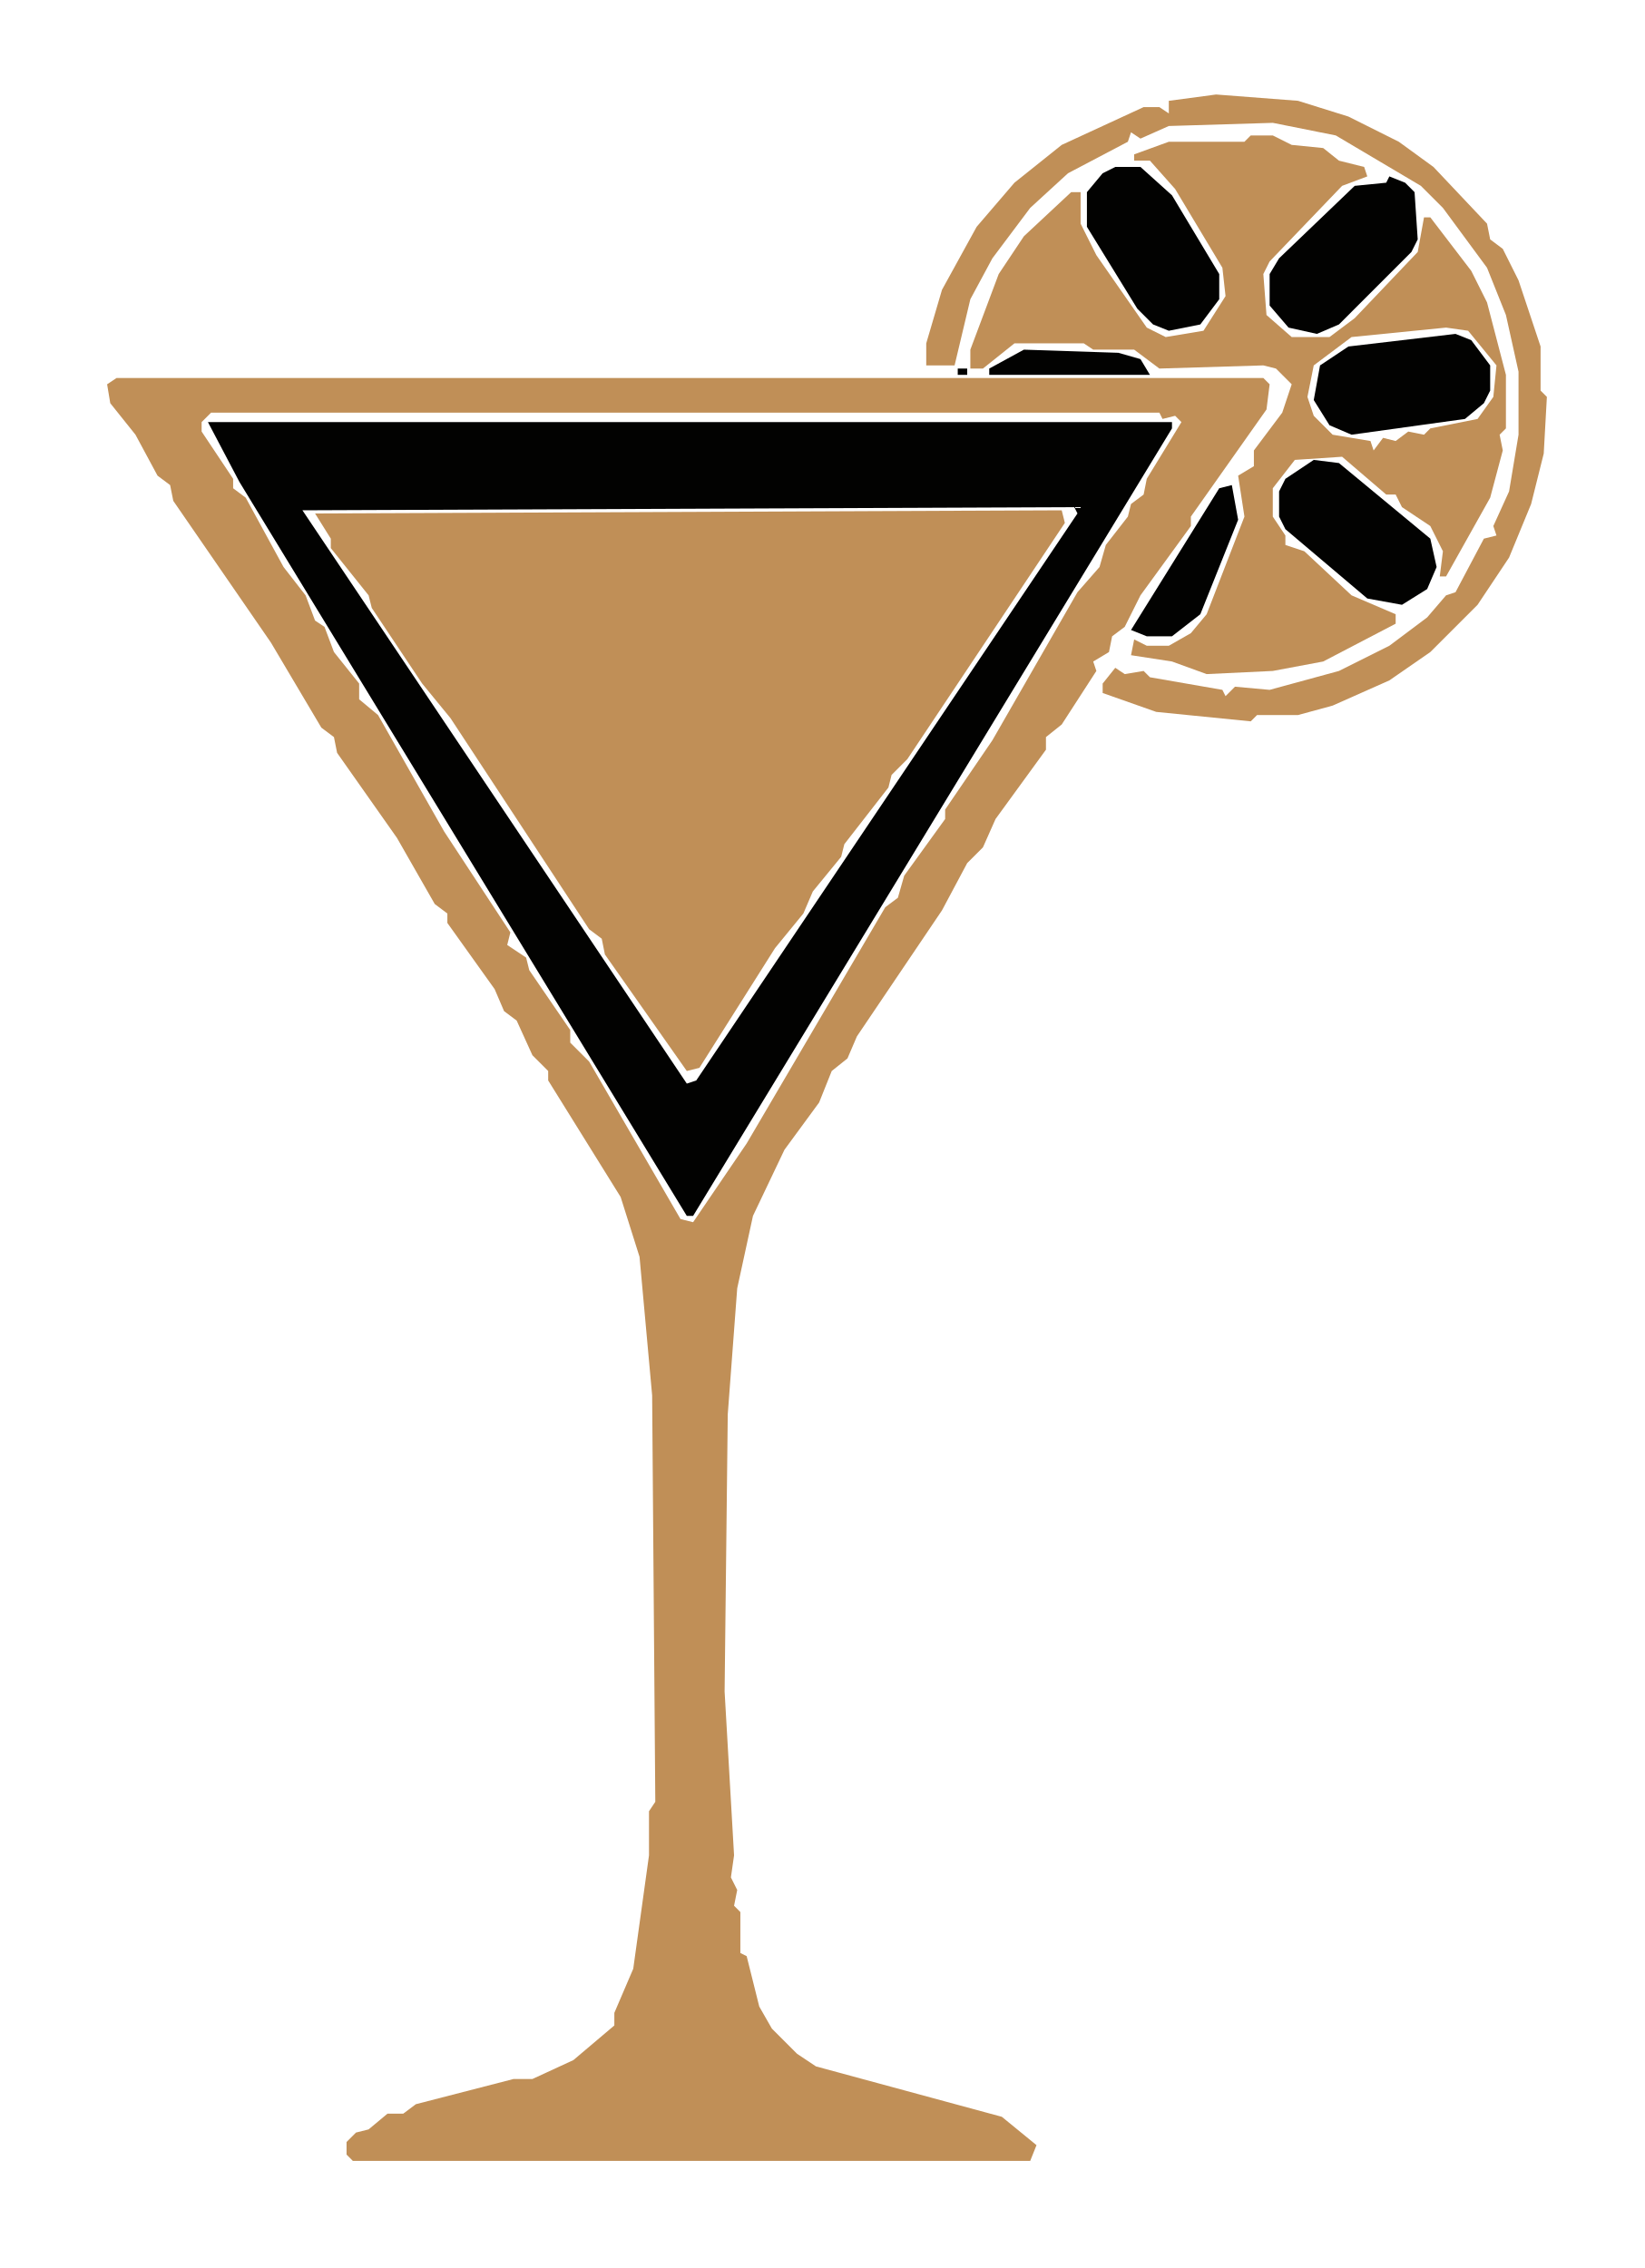
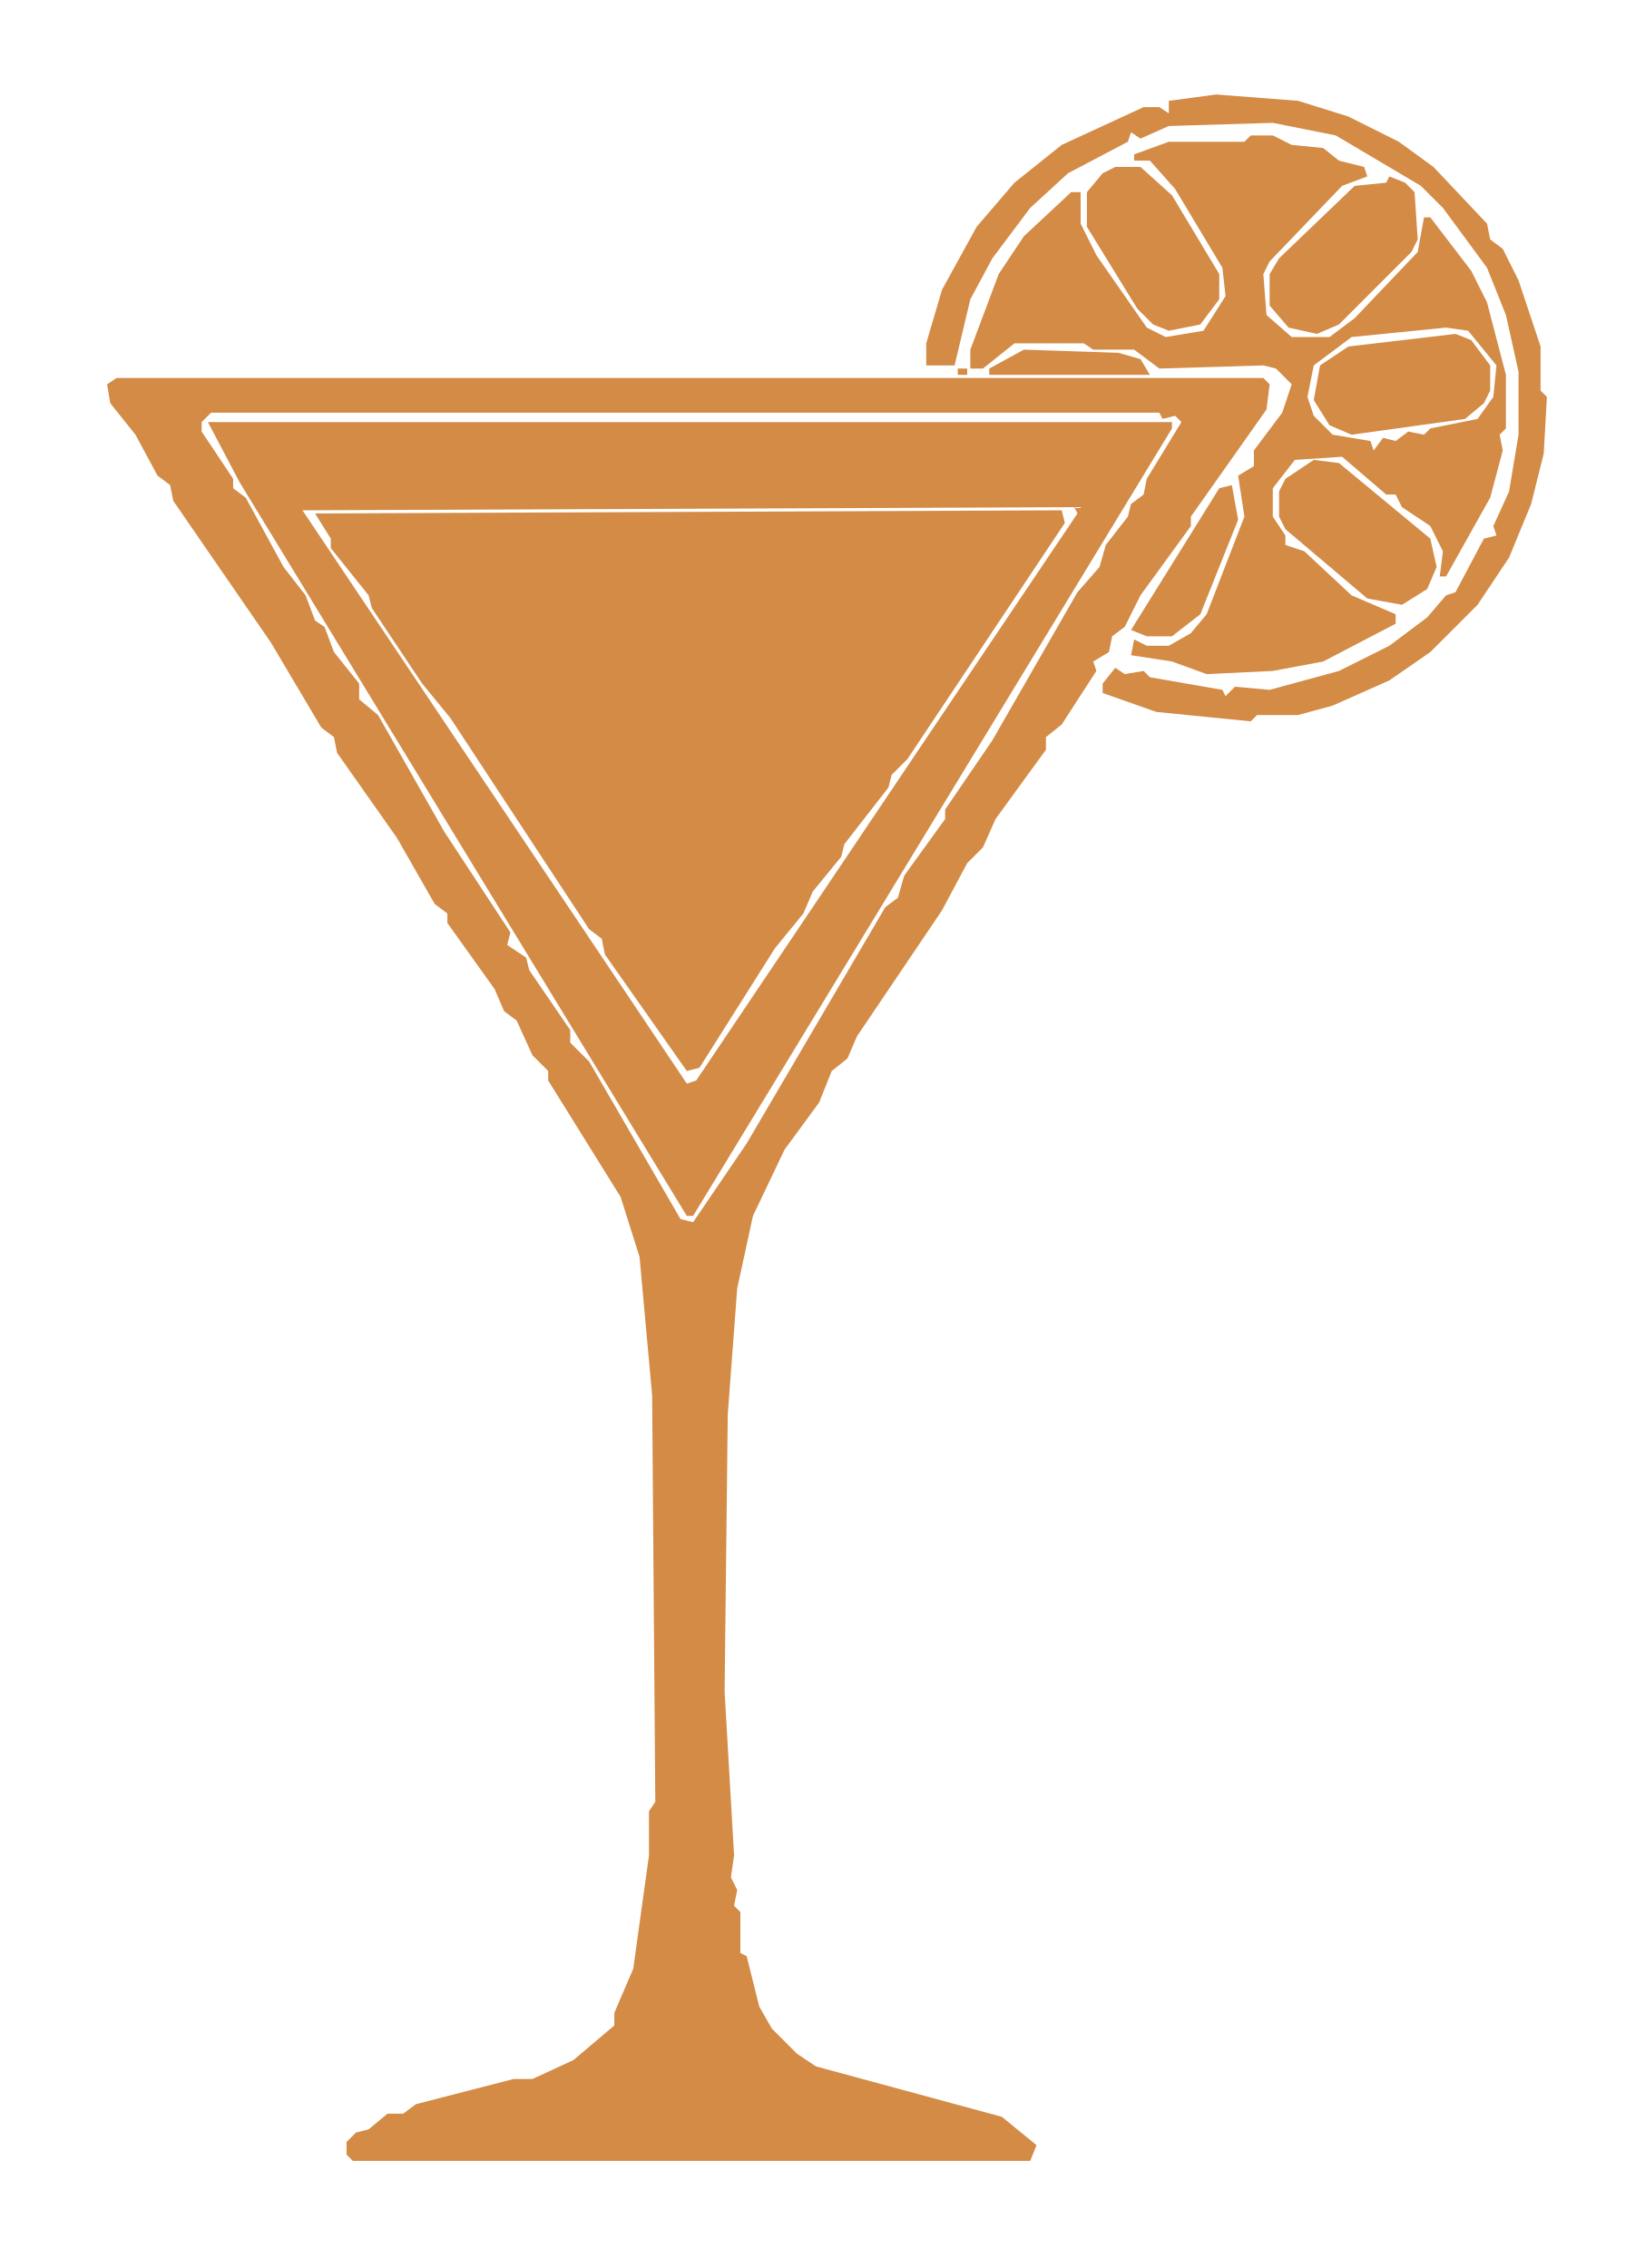
<svg xmlns="http://www.w3.org/2000/svg" viewBox="0 0 522 720">
-   <path d="M 100.0,163.0 105.0,171.0 105.0,174.0 117.0,189.0 118.0,193.0 134.0,217.0 143.0,228.0 187.0,295.0 191.0,298.0 192.0,303.0 218.0,340.0 222.0,339.0 246.0,301.0 255.0,290.0 258.0,283.0 267.0,272.0 268.0,268.0 282.0,250.0 283.0,246.0 288.0,241.0 338.0,166.0 337.0,162.0 Z" fill="rgb(192,143,87)" fill-rule="evenodd" />
-   <path d="M 37.0,120.0 34.0,122.0 35.0,128.0 43.0,138.0 50.0,151.0 54.0,154.0 55.0,159.0 86.0,204.0 102.0,231.0 106.0,234.0 107.0,239.0 126.0,266.0 138.0,287.0 142.0,290.0 142.0,293.0 157.0,314.0 160.0,321.0 164.0,324.0 169.0,335.0 174.0,340.0 174.0,343.0 197.0,380.0 203.0,399.0 207.0,443.0 208.0,572.0 206.0,575.0 206.0,589.0 201.0,625.0 195.0,639.0 195.0,643.0 182.0,654.0 169.0,660.0 163.0,660.0 132.0,668.0 128.0,671.0 123.0,671.0 117.0,676.0 113.0,677.0 110.0,680.0 110.0,684.0 112.0,686.0 327.0,686.0 329.0,681.0 318.0,672.0 259.0,656.0 253.0,652.0 245.0,644.0 241.0,637.0 237.0,621.0 235.0,620.0 235.0,607.0 233.0,605.0 234.0,600.0 232.0,596.0 233.0,589.0 230.0,537.0 231.0,449.0 234.0,409.0 239.0,386.0 249.0,365.0 260.0,350.0 264.0,340.0 269.0,336.0 272.0,329.0 299.0,289.0 307.0,274.0 312.0,269.0 316.0,260.0 332.0,238.0 332.0,234.0 337.0,230.0 348.0,213.0 347.0,210.0 352.0,207.0 353.0,202.0 357.0,199.0 362.0,189.0 378.0,167.0 378.0,164.0 402.0,130.0 403.0,122.0 401.0,120.0 Z M 64.0,137.0 64.0,134.0 67.0,131.0 368.0,131.0 369.0,133.0 373.0,132.0 375.0,134.0 364.0,152.0 363.0,157.0 359.0,160.0 358.0,164.0 351.0,173.0 349.0,180.0 342.0,188.0 315.0,235.0 300.0,257.0 300.0,260.0 287.0,278.0 285.0,285.0 281.0,288.0 237.0,363.0 220.0,388.0 216.0,387.0 187.0,337.0 181.0,331.0 181.0,327.0 168.0,308.0 167.0,304.0 161.0,300.0 162.0,296.0 141.0,264.0 120.0,227.0 114.0,222.0 114.0,217.0 106.0,207.0 103.0,199.0 100.0,197.0 97.0,189.0 90.0,180.0 78.0,158.0 74.0,155.0 74.0,152.0 Z" fill="rgb(192,143,87)" fill-rule="evenodd" />
-   <path d="M 404.0,43.0 397.0,43.0 395.0,45.0 371.0,45.0 360.0,49.0 360.0,51.0 365.0,51.0 373.0,60.0 388.0,85.0 389.0,94.0 382.0,105.0 370.0,107.0 364.0,104.0 348.0,81.0 343.0,71.0 343.0,61.0 340.0,61.0 325.0,75.0 317.0,87.0 308.0,111.0 308.0,117.0 312.0,117.0 322.0,109.0 344.0,109.0 347.0,111.0 360.0,111.0 368.0,117.0 401.0,116.0 405.0,117.0 410.0,122.0 407.0,131.0 398.0,143.0 398.0,148.0 393.0,151.0 395.0,164.0 383.0,195.0 378.0,201.0 371.0,205.0 364.0,205.0 360.0,203.0 359.0,208.0 372.0,210.0 383.0,214.0 404.0,213.0 420.0,210.0 443.0,198.0 443.0,195.0 429.0,189.0 414.0,175.0 408.0,173.0 408.0,170.0 404.0,164.0 404.0,155.0 411.0,146.0 426.0,145.0 440.0,157.0 443.0,157.0 445.0,161.0 454.0,167.0 458.0,175.0 457.0,183.0 459.0,183.0 473.0,158.0 477.0,143.0 476.0,138.0 478.0,136.0 478.0,119.0 472.0,96.0 467.0,86.0 454.0,69.0 452.0,69.0 450.0,80.0 430.0,101.0 422.0,107.0 410.0,107.0 402.0,100.0 401.0,87.0 403.0,83.0 426.0,59.0 434.0,56.0 433.0,53.0 425.0,51.0 420.0,47.0 410.0,46.0 Z M 475.0,116.0 474.0,126.0 469.0,133.0 454.0,136.0 452.0,138.0 447.0,137.0 443.0,140.0 439.0,139.0 436.0,143.0 435.0,140.0 423.0,138.0 417.0,132.0 415.0,126.0 417.0,116.0 429.0,107.0 459.0,104.0 466.0,105.0 Z" fill="rgb(192,143,87)" fill-rule="evenodd" />
-   <path d="M 386.0,30.0 371.0,32.0 371.0,36.0 368.0,34.0 363.0,34.0 337.0,46.0 322.0,58.0 310.0,72.0 299.0,92.0 294.0,109.0 294.0,116.0 303.0,116.0 308.0,95.0 315.0,82.0 327.0,66.0 339.0,55.0 358.0,45.0 359.0,42.0 362.0,44.0 371.0,40.0 404.0,39.0 424.0,43.0 451.0,59.0 458.0,66.0 472.0,85.0 478.0,100.0 482.0,118.0 482.0,138.0 479.0,156.0 474.0,167.0 475.0,170.0 471.0,171.0 462.0,188.0 459.0,189.0 453.0,196.0 441.0,205.0 425.0,213.0 403.0,219.0 392.0,218.0 389.0,221.0 388.0,219.0 365.0,215.0 363.0,213.0 357.0,214.0 354.0,212.0 350.0,217.0 350.0,220.0 367.0,226.0 397.0,229.0 399.0,227.0 412.0,227.0 423.0,224.0 441.0,216.0 454.0,207.0 469.0,192.0 479.0,177.0 486.0,160.0 490.0,144.0 491.0,126.0 489.0,124.0 489.0,110.0 482.0,89.0 477.0,79.0 473.0,76.0 472.0,71.0 455.0,53.0 444.0,45.0 428.0,37.0 412.0,32.0 Z" fill="rgb(192,143,87)" fill-rule="evenodd" />
-   <path d="M 391.0,154.0 387.0,155.0 359.0,200.0 364.0,202.0 372.0,202.0 381.0,195.0 393.0,165.0 Z" fill="rgb(2,2,1)" fill-rule="evenodd" />
-   <path d="M 408.0,152.0 406.0,156.0 406.0,164.0 408.0,168.0 434.0,190.0 445.0,192.0 453.0,187.0 456.0,180.0 454.0,171.0 425.0,147.0 417.0,146.0 Z" fill="rgb(2,2,1)" fill-rule="evenodd" />
-   <path d="M 66.0,134.0 76.0,153.0 218.0,386.0 220.0,386.0 372.0,136.0 372.0,134.0 Z M 96.0,162.0 341.0,161.0 342.0,163.0 221.0,343.0 218.0,344.0 Z" fill="rgb(2,2,1)" fill-rule="evenodd" />
-   <path d="M 304.0,117.0 304.0,119.0 307.0,119.0 307.0,117.0 Z" fill="rgb(2,2,1)" fill-rule="evenodd" />
-   <path d="M 314.0,117.0 314.0,119.0 365.0,119.0 362.0,114.0 355.0,112.0 325.0,111.0 Z" fill="rgb(2,2,1)" fill-rule="evenodd" />
-   <path d="M 473.0,116.0 467.0,108.0 462.0,106.0 428.0,110.0 419.0,116.0 417.0,127.0 422.0,135.0 429.0,138.0 465.0,133.0 471.0,128.0 473.0,124.0 Z" fill="rgb(2,2,1)" fill-rule="evenodd" />
-   <path d="M 446.0,58.0 441.0,56.0 440.0,58.0 430.0,59.0 406.0,82.0 403.0,87.0 403.0,97.0 409.0,104.0 418.0,106.0 425.0,103.0 448.0,80.0 450.0,76.0 449.0,61.0 Z" fill="rgb(2,2,1)" fill-rule="evenodd" />
-   <path d="M 350.0,55.0 345.0,61.0 345.0,72.0 361.0,98.0 366.0,103.0 371.0,105.0 381.0,103.0 387.0,95.0 387.0,87.0 372.0,62.0 362.0,53.0 354.0,53.0 Z" fill="rgb(2,2,1)" fill-rule="evenodd" />
+   <path d="M 100.0,163.0 105.0,171.0 105.0,174.0 117.0,189.0 118.0,193.0 134.0,217.0 143.0,228.0 187.0,295.0 191.0,298.0 192.0,303.0 218.0,340.0 222.0,339.0 246.0,301.0 255.0,290.0 258.0,283.0 267.0,272.0 268.0,268.0 282.0,250.0 283.0,246.0 288.0,241.0 338.0,166.0 337.0,162.0 Z" fill="rgb(211,139,69)" fill-rule="evenodd" />
+   <path d="M 37.0,120.0 34.0,122.0 35.0,128.0 43.0,138.0 50.0,151.0 54.0,154.0 55.0,159.0 86.0,204.0 102.0,231.0 106.0,234.0 107.0,239.0 126.0,266.0 138.0,287.0 142.0,290.0 142.0,293.0 157.0,314.0 160.0,321.0 164.0,324.0 169.0,335.0 174.0,340.0 174.0,343.0 197.0,380.0 203.0,399.0 207.0,443.0 208.0,572.0 206.0,575.0 206.0,589.0 201.0,625.0 195.0,639.0 195.0,643.0 182.0,654.0 169.0,660.0 163.0,660.0 132.0,668.0 128.0,671.0 123.0,671.0 117.0,676.0 113.0,677.0 110.0,680.0 110.0,684.0 112.0,686.0 327.0,686.0 329.0,681.0 318.0,672.0 259.0,656.0 253.0,652.0 245.0,644.0 241.0,637.0 237.0,621.0 235.0,620.0 235.0,607.0 233.0,605.0 234.0,600.0 232.0,596.0 233.0,589.0 230.0,537.0 231.0,449.0 234.0,409.0 239.0,386.0 249.0,365.0 260.0,350.0 264.0,340.0 269.0,336.0 272.0,329.0 299.0,289.0 307.0,274.0 312.0,269.0 316.0,260.0 332.0,238.0 332.0,234.0 337.0,230.0 348.0,213.0 347.0,210.0 352.0,207.0 353.0,202.0 357.0,199.0 362.0,189.0 378.0,167.0 378.0,164.0 402.0,130.0 403.0,122.0 401.0,120.0 Z M 64.0,137.0 64.0,134.0 67.0,131.0 368.0,131.0 369.0,133.0 373.0,132.0 375.0,134.0 364.0,152.0 363.0,157.0 359.0,160.0 358.0,164.0 351.0,173.0 349.0,180.0 342.0,188.0 315.0,235.0 300.0,257.0 300.0,260.0 287.0,278.0 285.0,285.0 281.0,288.0 237.0,363.0 220.0,388.0 216.0,387.0 187.0,337.0 181.0,331.0 181.0,327.0 168.0,308.0 167.0,304.0 161.0,300.0 162.0,296.0 141.0,264.0 120.0,227.0 114.0,222.0 114.0,217.0 106.0,207.0 103.0,199.0 100.0,197.0 97.0,189.0 90.0,180.0 78.0,158.0 74.0,155.0 74.0,152.0 Z" fill="rgb(211,139,69)" fill-rule="evenodd" />
+   <path d="M 404.0,43.0 397.0,43.0 395.0,45.0 371.0,45.0 360.0,49.0 360.0,51.0 365.0,51.0 373.0,60.0 388.0,85.0 389.0,94.0 382.0,105.0 370.0,107.0 364.0,104.0 348.0,81.0 343.0,71.0 343.0,61.0 340.0,61.0 325.0,75.0 317.0,87.0 308.0,111.0 308.0,117.0 312.0,117.0 322.0,109.0 344.0,109.0 347.0,111.0 360.0,111.0 368.0,117.0 401.0,116.0 405.0,117.0 410.0,122.0 407.0,131.0 398.0,143.0 398.0,148.0 393.0,151.0 395.0,164.0 383.0,195.0 378.0,201.0 371.0,205.0 364.0,205.0 360.0,203.0 359.0,208.0 372.0,210.0 383.0,214.0 404.0,213.0 420.0,210.0 443.0,198.0 443.0,195.0 429.0,189.0 414.0,175.0 408.0,173.0 408.0,170.0 404.0,164.0 404.0,155.0 411.0,146.0 426.0,145.0 440.0,157.0 443.0,157.0 445.0,161.0 454.0,167.0 458.0,175.0 457.0,183.0 459.0,183.0 473.0,158.0 477.0,143.0 476.0,138.0 478.0,136.0 478.0,119.0 472.0,96.0 467.0,86.0 454.0,69.0 452.0,69.0 450.0,80.0 430.0,101.0 422.0,107.0 410.0,107.0 402.0,100.0 401.0,87.0 403.0,83.0 426.0,59.0 434.0,56.0 433.0,53.0 425.0,51.0 420.0,47.0 410.0,46.0 Z M 475.0,116.0 474.0,126.0 469.0,133.0 454.0,136.0 452.0,138.0 447.0,137.0 443.0,140.0 439.0,139.0 436.0,143.0 435.0,140.0 423.0,138.0 417.0,132.0 415.0,126.0 417.0,116.0 429.0,107.0 459.0,104.0 466.0,105.0 Z" fill="rgb(211,139,69)" fill-rule="evenodd" />
+   <path d="M 386.0,30.0 371.0,32.0 371.0,36.0 368.0,34.0 363.0,34.0 337.0,46.0 322.0,58.0 310.0,72.0 299.0,92.0 294.0,109.0 294.0,116.0 303.0,116.0 308.0,95.0 315.0,82.0 327.0,66.0 339.0,55.0 358.0,45.0 359.0,42.0 362.0,44.0 371.0,40.0 404.0,39.0 424.0,43.0 451.0,59.0 458.0,66.0 472.0,85.0 478.0,100.0 482.0,118.0 482.0,138.0 479.0,156.0 474.0,167.0 475.0,170.0 471.0,171.0 462.0,188.0 459.0,189.0 453.0,196.0 441.0,205.0 425.0,213.0 403.0,219.0 392.0,218.0 389.0,221.0 388.0,219.0 365.0,215.0 363.0,213.0 357.0,214.0 354.0,212.0 350.0,217.0 350.0,220.0 367.0,226.0 397.0,229.0 399.0,227.0 412.0,227.0 423.0,224.0 441.0,216.0 454.0,207.0 469.0,192.0 479.0,177.0 486.0,160.0 490.0,144.0 491.0,126.0 489.0,124.0 489.0,110.0 482.0,89.0 477.0,79.0 473.0,76.0 472.0,71.0 455.0,53.0 444.0,45.0 428.0,37.0 412.0,32.0 Z" fill="rgb(211,139,69)" fill-rule="evenodd" />
+   <path d="M 391.0,154.0 387.0,155.0 359.0,200.0 364.0,202.0 372.0,202.0 381.0,195.0 393.0,165.0 Z" fill="rgb(211,139,69)" fill-rule="evenodd" />
+   <path d="M 408.0,152.0 406.0,156.0 406.0,164.0 408.0,168.0 434.0,190.0 445.0,192.0 453.0,187.0 456.0,180.0 454.0,171.0 425.0,147.0 417.0,146.0 Z" fill="rgb(211,139,69)" fill-rule="evenodd" />
+   <path d="M 66.0,134.0 76.0,153.0 218.0,386.0 220.0,386.0 372.0,136.0 372.0,134.0 Z M 96.0,162.0 341.0,161.0 342.0,163.0 221.0,343.0 218.0,344.0 Z" fill="rgb(211,139,69)" fill-rule="evenodd" />
+   <path d="M 304.0,117.0 304.0,119.0 307.0,119.0 307.0,117.0 Z" fill="rgb(211,139,69)" fill-rule="evenodd" />
+   <path d="M 314.0,117.0 314.0,119.0 365.0,119.0 362.0,114.0 355.0,112.0 325.0,111.0 Z" fill="rgb(211,139,69)" fill-rule="evenodd" />
+   <path d="M 473.0,116.0 467.0,108.0 462.0,106.0 428.0,110.0 419.0,116.0 417.0,127.0 422.0,135.0 429.0,138.0 465.0,133.0 471.0,128.0 473.0,124.0 Z" fill="rgb(211,139,69)" fill-rule="evenodd" />
+   <path d="M 446.0,58.0 441.0,56.0 440.0,58.0 430.0,59.0 406.0,82.0 403.0,87.0 403.0,97.0 409.0,104.0 418.0,106.0 425.0,103.0 448.0,80.0 450.0,76.0 449.0,61.0 Z" fill="rgb(211,139,69)" fill-rule="evenodd" />
+   <path d="M 350.0,55.0 345.0,61.0 345.0,72.0 361.0,98.0 366.0,103.0 371.0,105.0 381.0,103.0 387.0,95.0 387.0,87.0 372.0,62.0 362.0,53.0 354.0,53.0 Z" fill="rgb(211,139,69)" fill-rule="evenodd" />
</svg>
